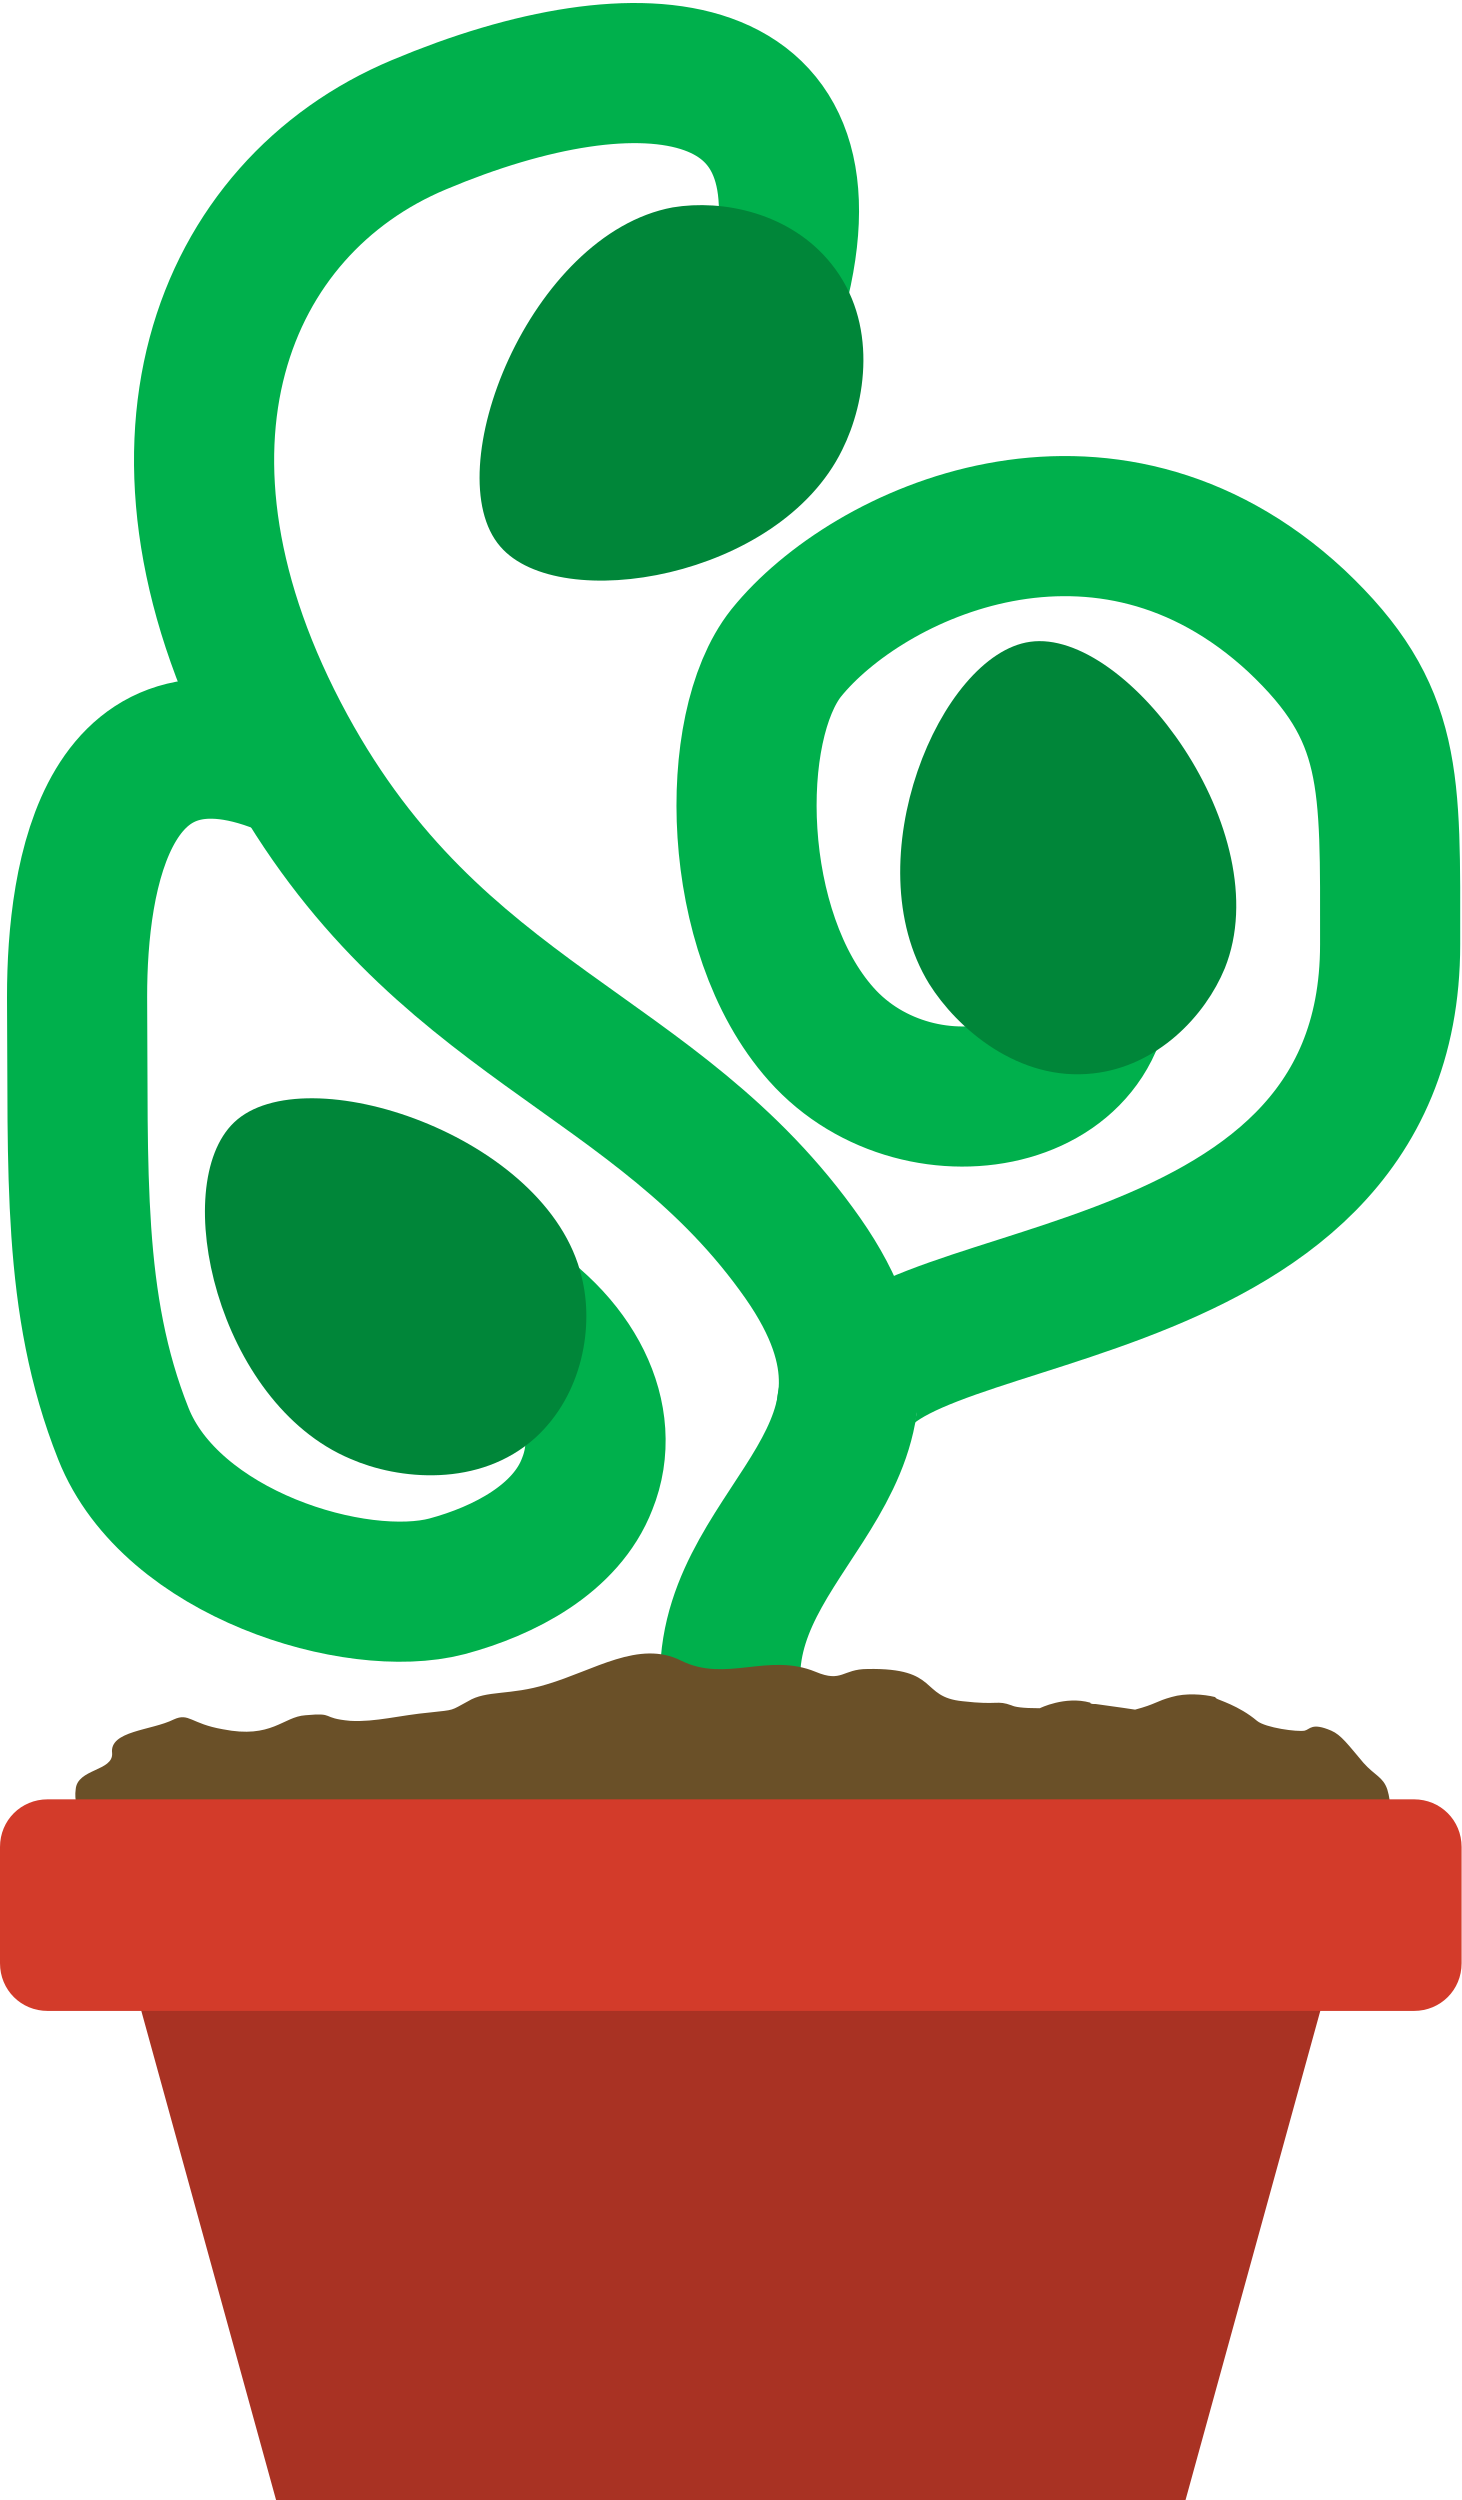
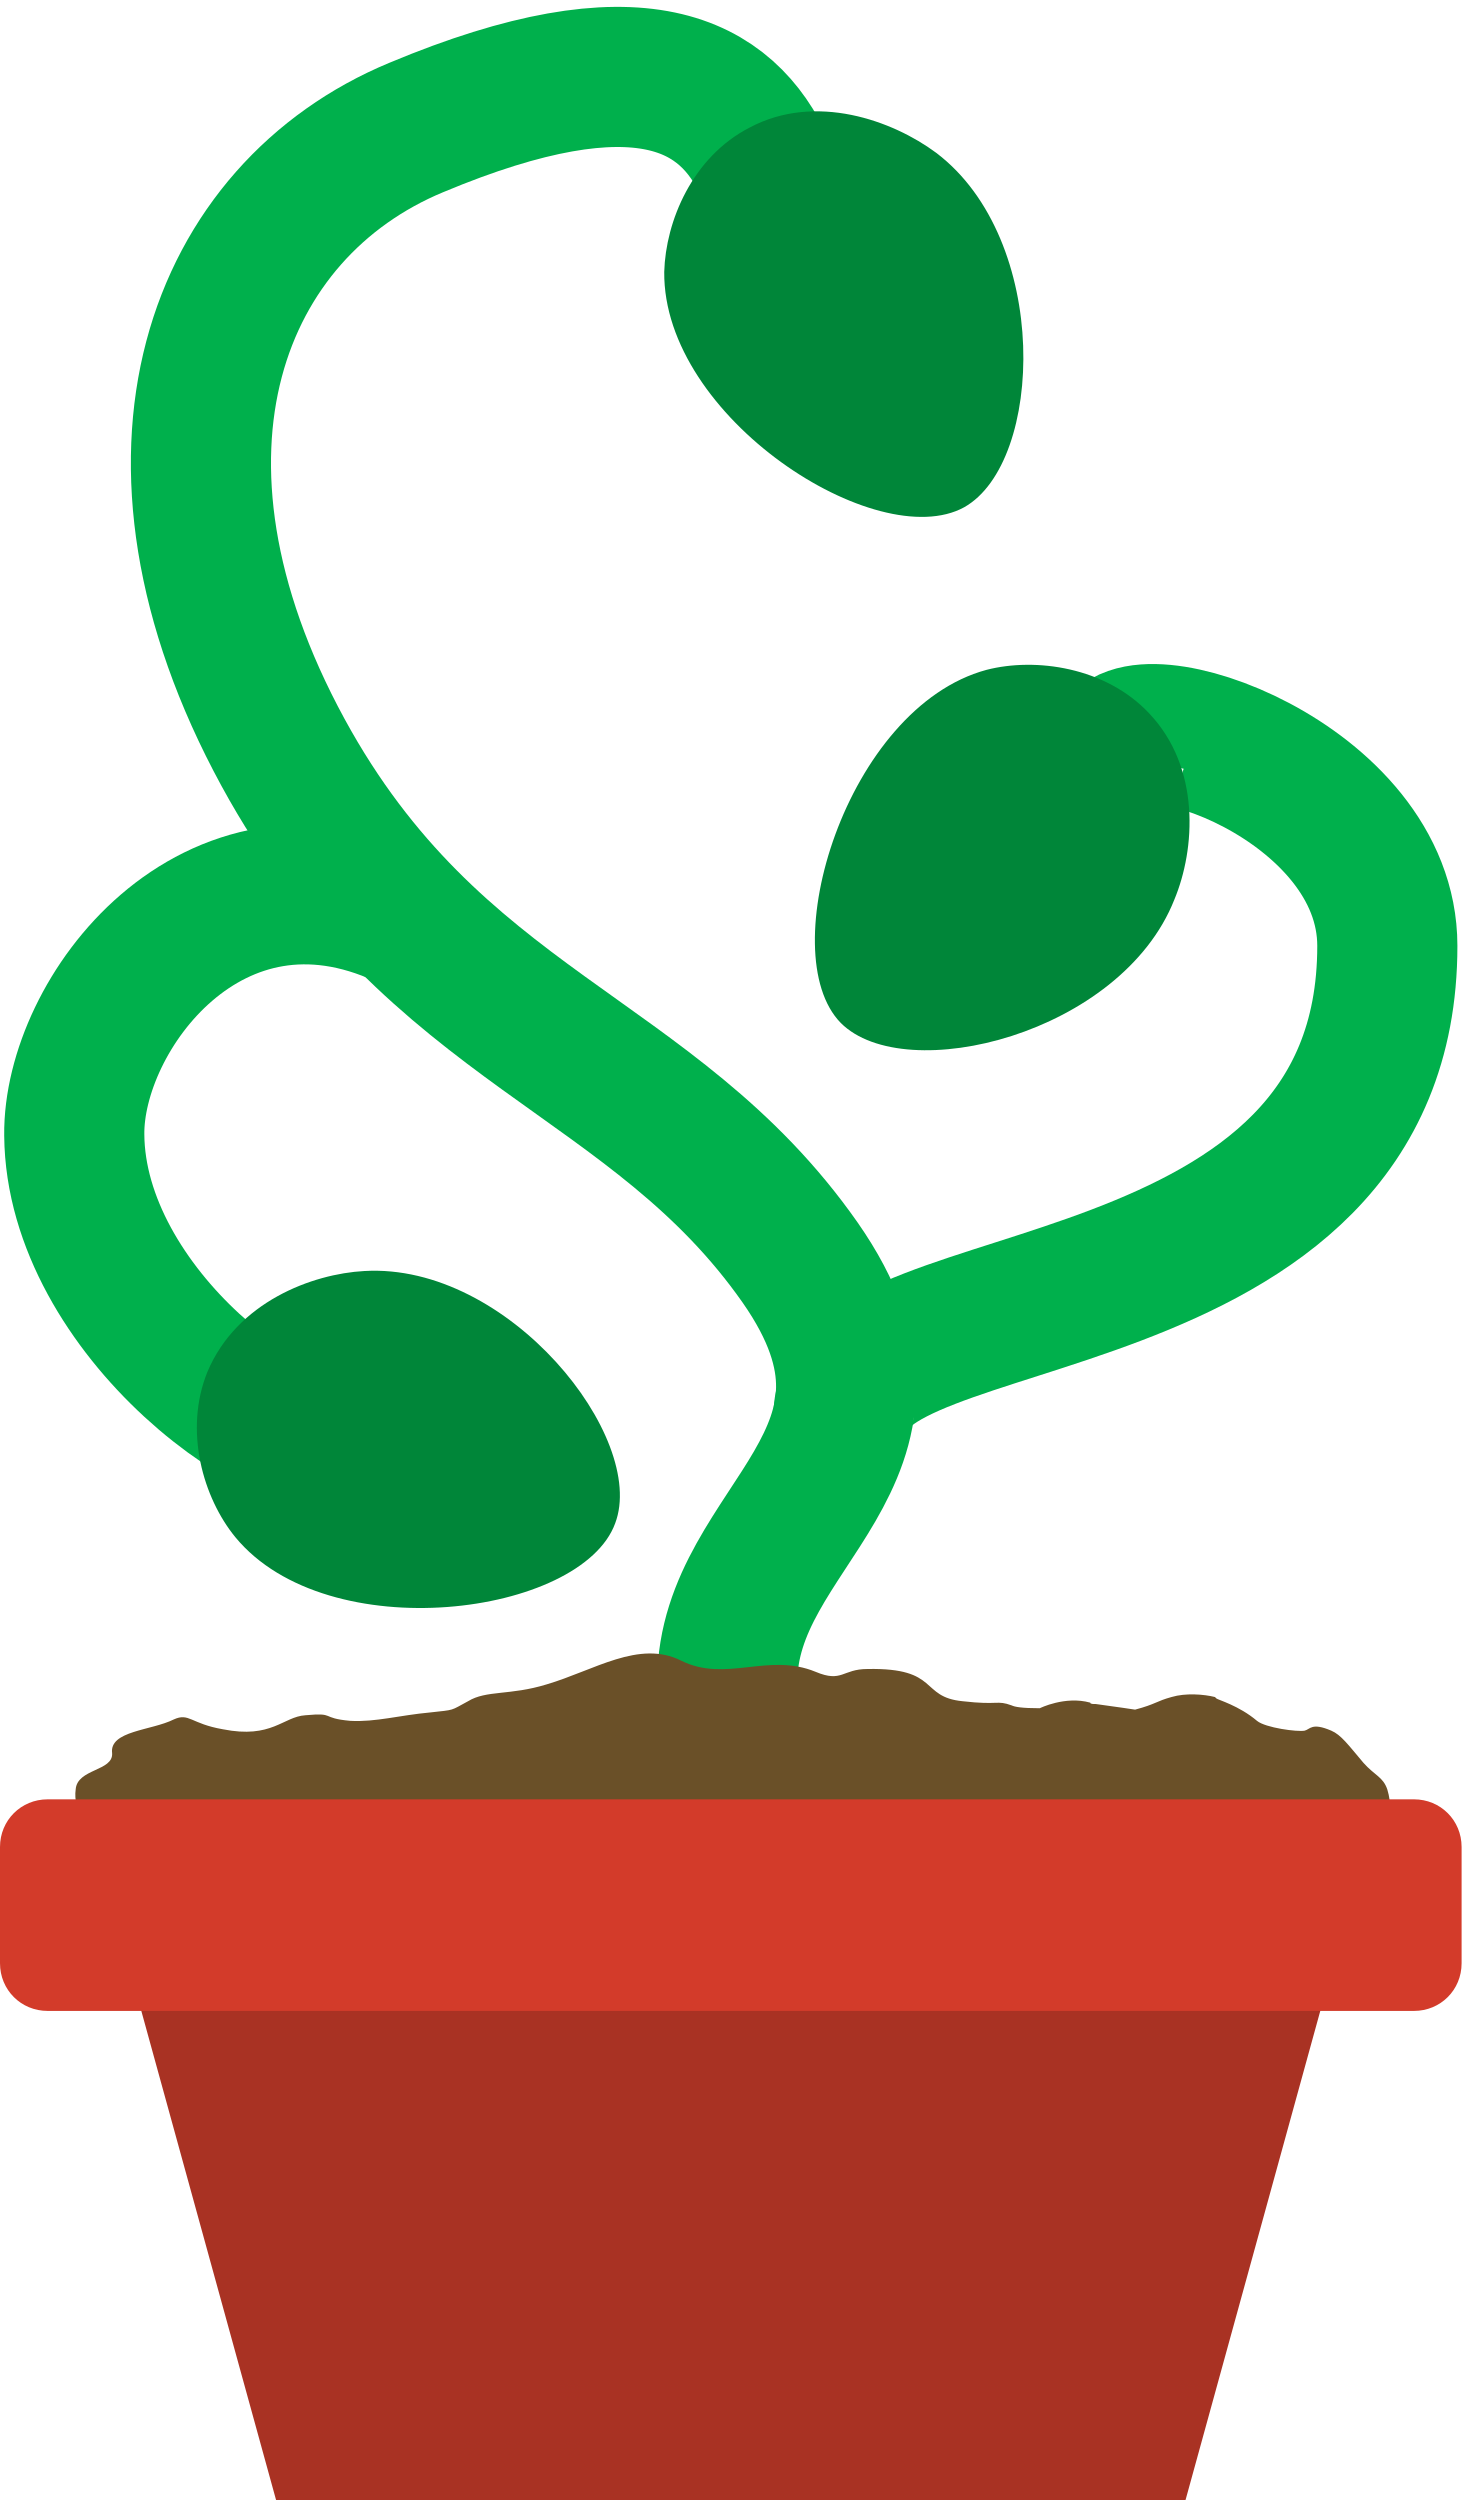
<svg xmlns="http://www.w3.org/2000/svg" version="1.1" x="0px" y="0px" viewBox="0 0 104.3 178.4" style="enable-background:new 0 0 104.3 178.4;" xml:space="preserve">
  <style type="text/css">
	.st0{fill:none;stroke:#00B04C;stroke-width:10;stroke-miterlimit:10;}
	.st1{fill:#008639;}
	.st2{fill:#6A5028;}
	.st3{fill:#A93223;}
	.st4{fill:#D33B2A;}
</style>
  <g id="stem">
-     <path class="st0" d="M52.1,119.7c0-11.2,14.9-16,5.2-29.9c-10.5-15-26.1-16.6-36.9-36.4C8.8,32.1,15.8,14.8,29.9,8.9   c15.9-6.7,30.6-5.3,25.3,12.9" />
-     <path class="st0" d="M60.4,100.7c0.2-9.6,38.8-5.7,38.8-33.3c0-11.8,0.3-16.5-6.7-23.1c-13.7-12.7-30.6-4.9-36.4,2.3   c-4.2,5.3-4,19.9,2.5,27.2c7.1,8,22.3,4.9,19.7-6.8" />
-     <path class="st0" d="M21.4,55.1c-13.8-6.5-15.9,7.4-15.9,16C5.6,83.6,5.1,93,8.8,102.3c3.4,8.6,16.6,12.6,23.1,10.9   c4.1-1.1,8.5-3.4,10-7.3c1.9-4.7-0.8-10.3-6.8-13.7" />
-   </g>
-   <g id="buds">
-     <path class="st1" d="M59.3,18.8c-2.9-3.6-7.7-4.6-11.3-4c-10.2,1.9-16.9,18.9-12.3,24.2c4.2,4.9,19.9,2.3,24.4-6.9   C61.8,28.7,62.7,23,59.3,18.8z" />
-     <path class="st1" d="M78,76.6c4.6-0.5,8-4.1,9.4-7.5c3.9-9.7-7-24.3-13.9-23.3c-6.4,0.9-12.6,15.6-7.2,24.4   C68.3,73.4,72.7,77.2,78,76.6z" />
-     <path class="st1" d="M38.2,102.6c3.4-3.1,4.2-8,3.3-11.5C39.1,81,21.7,75.3,16.7,80.1c-4.7,4.5-1.2,20,8.3,24   C28.4,105.6,34.2,106.2,38.2,102.6z" />
+     <path class="st0" d="M51.9,120c0-11.2,14.9-16,5.2-29.9C46.6,75.1,31,73.5,20.2,53.7C8.6,32.4,15.5,15,29.7,9.1   C45.7,2.4,51.9,6,54.6,12" />
+     <path class="st0" d="M60.2,100.9C60.4,91.3,99,95.2,99,67.5c0-11.8-18.4-18-19.4-13.8" />
+     <path class="st0" d="M28.9,65.5C15.1,59.1,5.2,72.4,5.3,81c0.1,12.5,15.1,23.9,21.5,22.2" />
+     <path class="st1" d="M53.5,9.1c-4.1,2.1-6,6.7-6.1,10.3c-0.1,10.4,15.2,20.2,21.4,16.8c5.7-3.2,6.2-19.1-2-25.3   C63.7,8.6,58.2,6.6,53.5,9.1z" />
+     <path class="st1" d="M82,50.9c-3.1-3.3-8.1-4-11.6-3.1C60.4,50.5,55.1,68,60,73c4.6,4.6,20,0.8,23.8-8.8   C85.3,60.6,85.7,54.8,82,50.9z" />
+     <path class="st1" d="M14.8,97.9c-1.7,4.2-0.3,9,2,11.8c6.6,8,24.7,5.6,27.1-1c2.3-6.1-7.6-18.6-17.9-18   C22.3,90.9,16.9,92.9,14.8,97.9z" />
  </g>
  <g id="pot">
    <g id="dirt">
      <path class="st2" d="M98.9,131.3c0.4-1.5,0.4-2.6,0.1-3.6c-0.3-0.9-0.9-1-1.7-1.9c-1.1-1.3-1.6-2-2.3-2.3c-1.4-0.6-1.5-0.1-1.9,0    c-0.5,0.1-2.8-0.2-3.4-0.7c-1.3-1.1-2.8-1.5-2.9-1.6c0,0,0,0,0,0c0,0,0,0-0.1-0.1c-0.8-0.2-2.1-0.3-3.1,0    c-1.1,0.3-1.1,0.5-2.6,0.9c0,0,0,0,0,0c0,0-1.3-0.2-2.8-0.4c-0.2,0-0.4,0-0.4-0.1c-1.8-0.5-3.6,0.4-3.6,0.4c-1.3,0-1.8-0.1-2-0.2    c-1.1-0.4-0.9,0-3.5-0.3c-3.1-0.3-1.6-2.4-6.8-2.3c-1.8,0-1.8,1-3.7,0.2c-3.4-1.4-6.4,0.8-9.6-0.8c-3-1.5-6.2,0.7-9.6,1.7    c-2.6,0.8-4.3,0.4-5.6,1.2c-1.3,0.7-0.9,0.6-2.7,0.8c-2.2,0.2-3.9,0.7-5.7,0.6c-2.2-0.2-1-0.6-3.2-0.4c-1.6,0.1-2.4,1.7-5.9,1    c-2.3-0.4-2.4-1.2-3.5-0.7c-1.6,0.8-4.6,0.8-4.4,2.4c0.1,1.3-2.5,1.1-2.6,2.6c-0.1,0.7,0.1,1.5,0.5,2.4c0,0,0.9,2,2.8,3.3    C14.6,137.6,88.7,132,98.9,131.3z" />
    </g>
    <polygon class="st3" points="84.6,178.4 19.7,178.4 8.9,139.2 95.4,139.2  " />
    <path class="st4" d="M100.9,143.5H3.4c-1.9,0-3.4-1.5-3.4-3.4v-8.3c0-1.9,1.5-3.4,3.4-3.4h97.5c1.9,0,3.4,1.5,3.4,3.4v8.3   C104.3,142,102.8,143.5,100.9,143.5z" />
  </g>
</svg>
